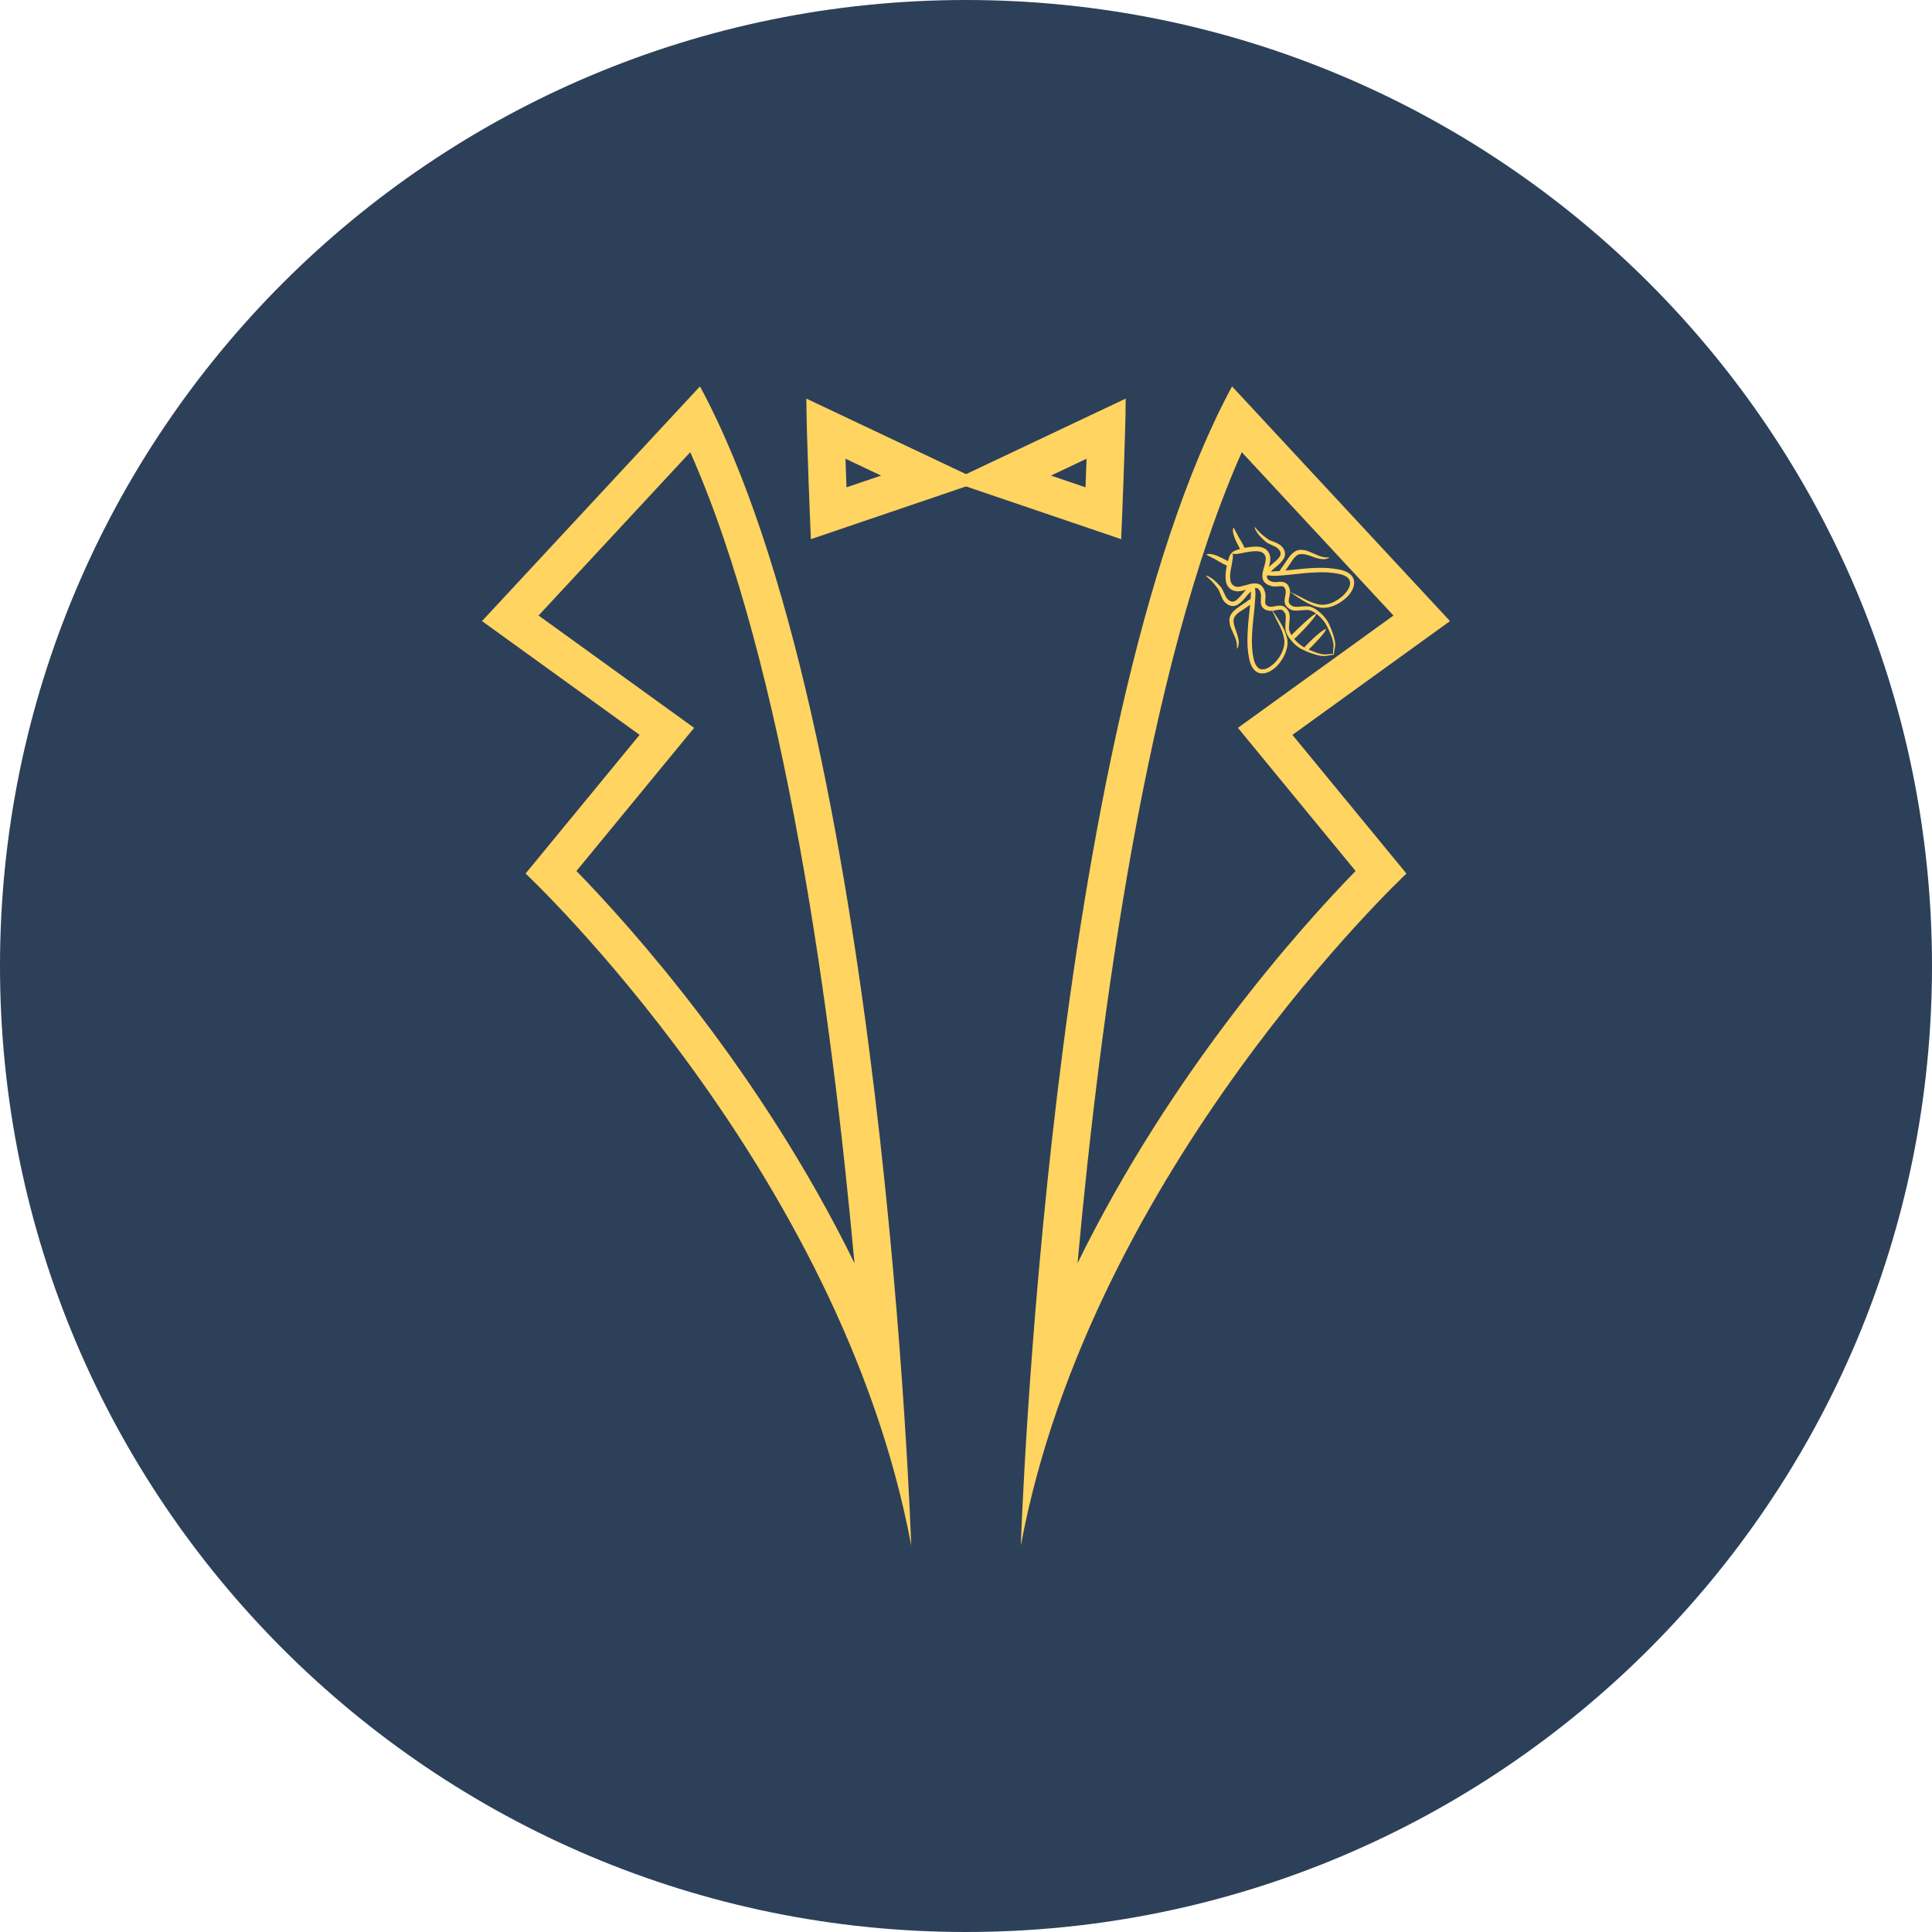
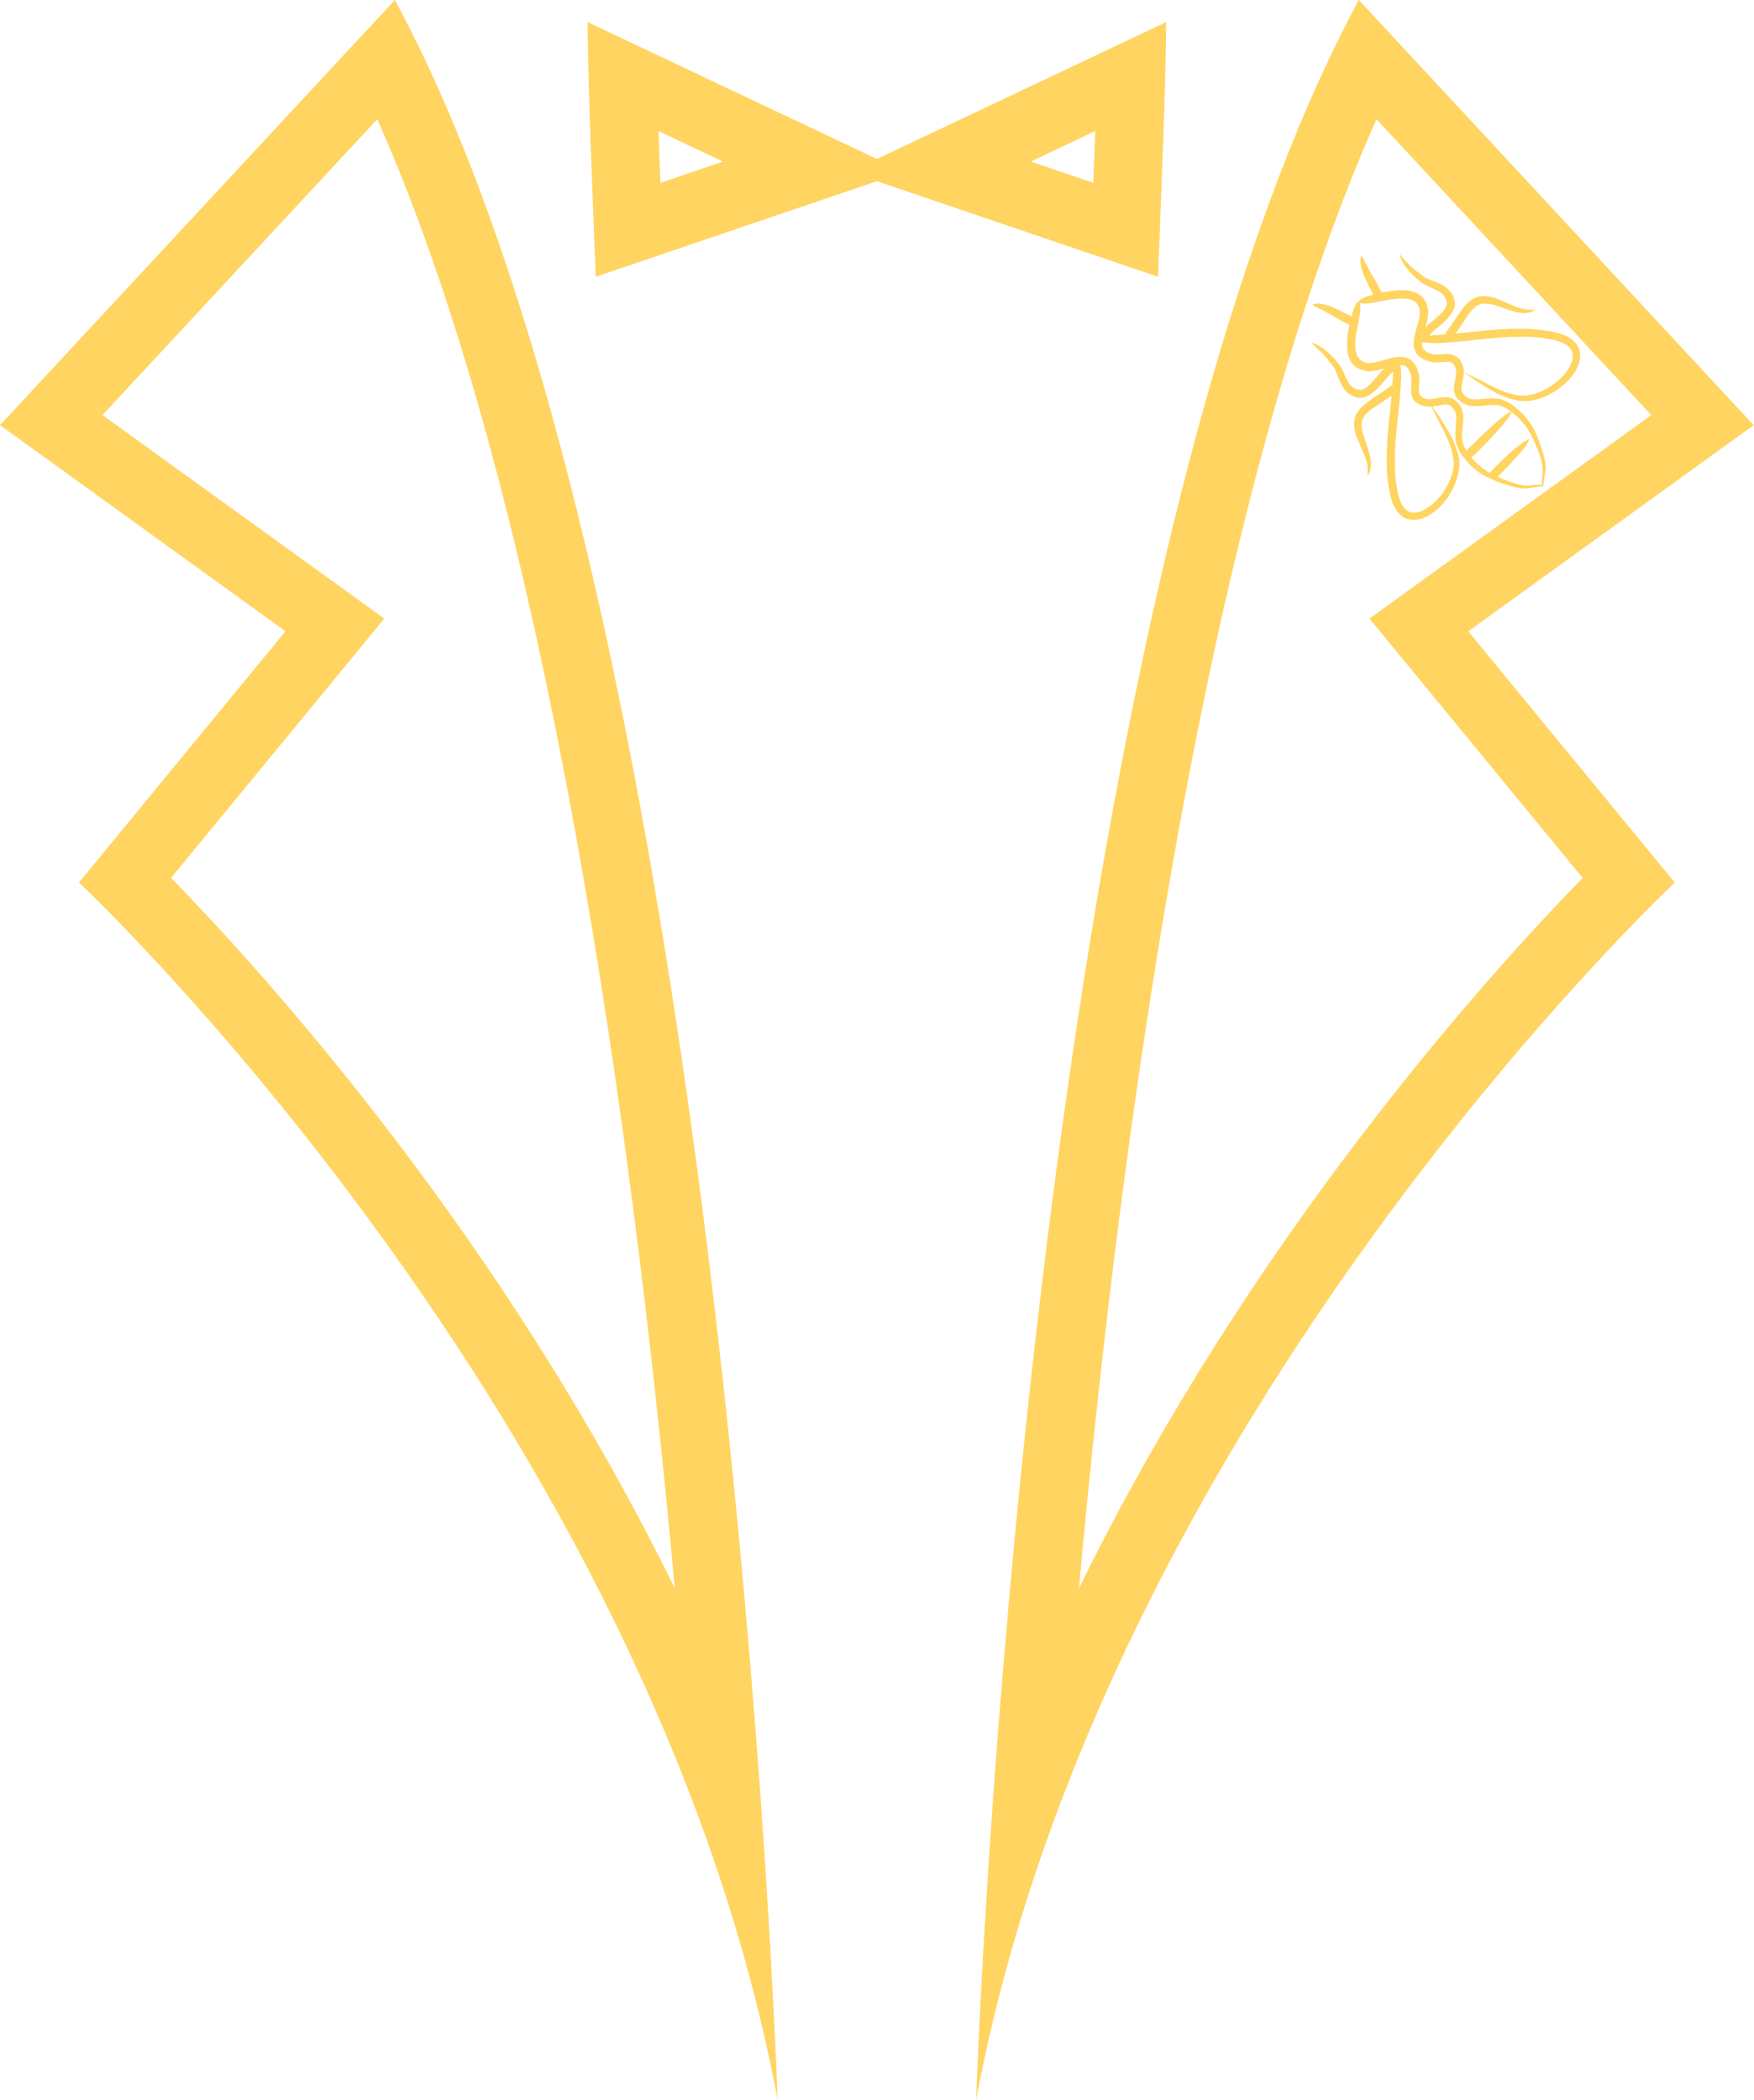
- <svg xmlns="http://www.w3.org/2000/svg" version="1.1" width="1000" height="1000">
-   <g clip-path="url(#SvgjsClipPath1059)">
-     <rect width="1000" height="1000" fill="#2d4059" />
-     <g transform="matrix(3.092784,0,0,3.092784,249.4845,200)">
-       <svg version="1.1" width="162" height="194">
-         <svg width="162" height="194" viewBox="0 0 162 194" fill="none">
-           <path d="M34.851 11.011C50.7 46.658 58.573 105.392 62.337 146.734C46.573 114.534 24.888 90.427 15.805 81.1L35.5 57.144L9.468 38.344L34.851 11.011ZM36.478 0L0 39.275L26.373 58.318L7.292 81.528C7.292 81.528 60.045 130.914 71.833 193.997C71.833 193.997 67.341 57.132 36.478 0Z" fill="#FFD460" />
-           <path d="M127.155 11.011L152.538 38.347L126.506 57.144L146.198 81.1C137.118 90.427 115.433 114.537 99.669 146.734C103.431 105.395 111.3 46.655 127.155 11.011ZM125.525 0C94.663 57.128 90.173 194 90.173 194C101.958 130.917 154.711 81.531 154.711 81.531L135.63 58.321L162 39.278L125.525 0Z" fill="#FFD460" />
-           <path d="M60.83 12.107L66.786 14.926L61.003 16.893C60.944 15.354 60.887 13.721 60.83 12.107ZM54.282 2.042C54.282 7.924 55.038 25.567 55.038 25.567L83.533 15.88L54.282 2.042Z" fill="#FFD460" />
-           <path d="M101.173 12.107C101.117 13.721 101.06 15.351 101 16.89L95.221 14.923L101.173 12.107ZM107.725 2.042L78.48 15.88L106.968 25.567C106.968 25.567 107.725 7.924 107.725 2.042Z" fill="#FFD460" />
-           <path fill-rule="evenodd" clip-rule="evenodd" d="M135.021 33.5L135.118 33.762C135.182 33.937 135.219 34.111 135.228 34.285V34.396L136.568 35.031C137.268 35.407 137.871 35.711 138.378 35.94C138.884 36.161 139.321 36.317 139.69 36.409C140.233 36.565 140.79 36.588 141.361 36.478C141.637 36.432 141.946 36.34 142.287 36.202C142.618 36.055 142.931 35.885 143.226 35.692C143.981 35.196 144.547 34.635 144.924 34.01C145.191 33.578 145.311 33.188 145.283 32.838C145.265 32.424 145.053 32.089 144.648 31.831C144.298 31.611 143.819 31.446 143.212 31.335L142.369 31.211C142.351 31.211 142.052 31.183 141.471 31.129C140.514 31.073 139.206 31.119 137.549 31.266C136.591 31.368 135.859 31.446 135.353 31.501C134.451 31.593 133.668 31.657 133.005 31.694C132.655 31.712 132.282 31.703 131.886 31.666C131.766 31.648 131.656 31.629 131.555 31.611C131.49 31.657 131.435 31.684 131.389 31.694C131.37 31.694 131.357 31.698 131.348 31.708C131.348 31.846 131.366 31.965 131.403 32.066C131.486 32.278 131.661 32.448 131.927 32.577L132.342 32.714C132.471 32.742 132.609 32.756 132.756 32.756C132.83 32.756 132.986 32.747 133.226 32.728C133.447 32.7 133.626 32.691 133.764 32.7C134.004 32.718 134.202 32.764 134.358 32.838L134.648 33.003C134.703 33.05 134.777 33.128 134.869 33.238L135.021 33.5ZM140.518 28.895C140.178 28.867 139.796 28.78 139.372 28.633C138.737 28.394 138.221 28.224 137.825 28.123C137.448 28.059 137.139 28.04 136.9 28.068L136.679 28.123L136.471 28.22C136.315 28.33 136.177 28.445 136.057 28.564C135.79 28.84 135.528 29.199 135.27 29.64C134.892 30.2 134.62 30.591 134.455 30.811C135.302 30.738 136.31 30.637 137.479 30.508C139.073 30.361 140.426 30.324 141.54 30.398C142.065 30.444 142.374 30.476 142.466 30.494L143.377 30.632C144.105 30.77 144.671 30.982 145.076 31.267C145.334 31.432 145.55 31.657 145.725 31.942C145.882 32.2 145.96 32.498 145.96 32.838C145.96 33.344 145.799 33.854 145.477 34.369C145.026 35.076 144.372 35.692 143.516 36.216C142.825 36.639 142.125 36.905 141.416 37.016C141.048 37.061 140.711 37.07 140.408 37.043L139.538 36.85C139.114 36.712 138.663 36.524 138.184 36.285C137.687 36.018 137.102 35.669 136.43 35.237L135.228 34.41V34.438C135.219 34.649 135.178 34.92 135.104 35.251C135.021 35.591 134.989 35.834 135.007 35.981C135.017 36.165 135.099 36.335 135.256 36.492L135.504 36.698C135.541 36.717 135.629 36.758 135.767 36.823C135.942 36.878 136.158 36.901 136.416 36.892C136.499 36.892 136.734 36.873 137.12 36.836C137.756 36.781 138.244 36.791 138.584 36.864C138.999 36.983 139.399 37.186 139.786 37.471C140.007 37.627 140.302 37.884 140.67 38.242C141.214 38.813 141.6 39.378 141.83 39.938C142.033 40.37 142.226 40.867 142.411 41.427C142.585 41.979 142.696 42.397 142.742 42.682C142.751 42.811 142.77 42.99 142.797 43.219L142.742 43.688C142.632 44.286 142.572 44.653 142.563 44.791V44.915H142.452C142.305 44.924 141.927 44.984 141.319 45.094L140.85 45.135C140.749 45.135 140.569 45.117 140.311 45.081C140.007 45.035 139.589 44.924 139.054 44.75C138.456 44.557 137.954 44.359 137.549 44.157C136.969 43.909 136.403 43.523 135.85 42.999C135.436 42.53 135.183 42.231 135.091 42.102C134.805 41.708 134.607 41.303 134.497 40.89C134.432 40.559 134.428 40.076 134.483 39.442C134.538 38.79 134.529 38.344 134.455 38.104C134.4 37.976 134.354 37.889 134.317 37.843L134.11 37.581C133.953 37.443 133.783 37.369 133.599 37.36C133.442 37.351 133.193 37.388 132.853 37.471L132.328 37.553L132.991 38.532C133.424 39.203 133.774 39.791 134.041 40.297C134.289 40.784 134.473 41.239 134.593 41.661C134.814 42.24 134.87 42.861 134.759 43.523C134.685 43.89 134.589 44.235 134.469 44.557C134.313 44.961 134.138 45.315 133.944 45.618C133.438 46.454 132.816 47.103 132.08 47.562C131.564 47.884 131.053 48.04 130.546 48.031C130.196 48.022 129.897 47.939 129.649 47.783C129.382 47.608 129.161 47.388 128.986 47.121C128.691 46.68 128.484 46.115 128.364 45.426L128.212 44.516C128.203 44.396 128.176 44.088 128.129 43.592C128.065 42.599 128.102 41.253 128.24 39.552C128.369 38.385 128.47 37.388 128.544 36.56C128.323 36.717 127.931 36.983 127.37 37.36C126.891 37.645 126.532 37.907 126.292 38.146C126.145 38.293 126.03 38.436 125.947 38.574L125.85 38.781L125.795 39.001C125.758 39.267 125.781 39.571 125.864 39.911C125.91 40.094 126.08 40.609 126.375 41.455C126.523 41.951 126.61 42.337 126.637 42.613L126.652 42.848L126.596 43.371L126.527 43.606L126.444 43.757C126.389 43.858 126.352 43.909 126.334 43.909C126.325 43.891 126.325 43.826 126.334 43.716L126.347 43.343C126.347 43.224 126.338 43.123 126.32 43.04L126.251 42.668C126.186 42.401 126.057 42.056 125.864 41.634C125.505 40.816 125.289 40.297 125.215 40.076C125.104 39.626 125.063 39.23 125.09 38.891L125.173 38.546L125.325 38.201C125.445 37.989 125.592 37.797 125.768 37.622C126.026 37.365 126.417 37.061 126.942 36.712C127.623 36.271 128.051 35.976 128.226 35.829C128.309 35.747 128.41 35.682 128.53 35.637C128.558 35.627 128.59 35.618 128.627 35.609C128.636 35.416 128.645 35.232 128.655 35.057C128.673 34.764 128.691 34.52 128.709 34.327C128.571 34.428 128.401 34.589 128.198 34.809C128.069 34.956 127.881 35.182 127.632 35.485C127.126 36.064 126.67 36.445 126.265 36.629C125.97 36.758 125.657 36.79 125.326 36.725L124.911 36.574L124.593 36.367C124.262 36.119 123.99 35.747 123.778 35.251L123.309 34.093L123.254 33.996L122.977 33.623C122.729 33.274 122.457 32.943 122.163 32.631L121.099 31.653L121.499 31.762L121.734 31.887C121.826 31.924 121.932 31.988 122.052 32.08C122.144 32.126 122.273 32.217 122.439 32.355C122.825 32.687 123.147 32.999 123.405 33.293L123.682 33.623L123.723 33.665L123.944 34.051C124.045 34.253 124.192 34.566 124.386 34.988C124.561 35.374 124.763 35.641 124.994 35.788C125.16 35.907 125.321 35.981 125.477 36.008C125.634 36.036 125.799 36.013 125.974 35.939C126.232 35.829 126.587 35.508 127.038 34.974L127.632 34.285C127.715 34.193 127.793 34.11 127.867 34.037L127.756 34.065C127.259 34.212 126.845 34.29 126.513 34.299C126.357 34.299 126.237 34.29 126.154 34.272L125.795 34.175C125.547 34.102 125.33 33.982 125.146 33.817C124.787 33.514 124.565 33.081 124.483 32.521C124.382 31.878 124.437 31.037 124.649 29.998C124.63 29.989 124.612 29.98 124.594 29.97C124.234 29.805 123.862 29.612 123.475 29.391C123.106 29.162 122.844 29.005 122.687 28.923L121.72 28.426C121.536 28.353 121.403 28.284 121.32 28.219L121.251 28.137L121.334 28.096C121.435 28.059 121.596 28.04 121.817 28.04L122.301 28.123C122.485 28.16 122.71 28.229 122.977 28.33C123.309 28.459 123.935 28.762 124.856 29.24L125.022 28.633C125.206 28.128 125.362 27.88 125.491 27.889H125.519L125.505 27.861C125.496 27.751 125.749 27.595 126.265 27.392C126.513 27.31 126.711 27.25 126.858 27.213C126.38 26.313 126.08 25.692 125.961 25.352C125.905 25.214 125.832 24.989 125.739 24.677C125.721 24.576 125.698 24.415 125.67 24.194C125.67 23.973 125.689 23.817 125.726 23.726L125.767 23.642L125.836 23.711C125.901 23.794 125.97 23.927 126.044 24.111C126.09 24.175 126.159 24.304 126.251 24.497L126.555 25.076C126.582 25.14 126.734 25.402 127.01 25.862C127.24 26.257 127.434 26.625 127.59 26.965C127.609 26.983 127.618 27.002 127.618 27.02C128.695 26.818 129.543 26.763 130.159 26.855C130.73 26.956 131.168 27.181 131.472 27.53C131.647 27.751 131.762 27.971 131.817 28.192L131.914 28.536C131.932 28.711 131.937 28.835 131.928 28.909C131.919 29.24 131.845 29.653 131.707 30.149L131.679 30.26C131.743 30.177 131.826 30.09 131.927 29.998L132.618 29.419C133.134 28.987 133.451 28.628 133.571 28.344C133.645 28.197 133.668 28.031 133.64 27.847C133.603 27.663 133.53 27.507 133.419 27.379C133.272 27.149 133 26.942 132.604 26.758C132.181 26.565 131.872 26.418 131.678 26.316L131.347 26.138L130.919 25.779C130.56 25.467 130.247 25.145 129.98 24.814C129.842 24.649 129.75 24.52 129.704 24.428L129.386 23.877L129.29 23.491L129.441 23.642C129.579 23.844 129.856 24.148 130.27 24.553C130.537 24.81 130.869 25.081 131.264 25.366L131.638 25.641L131.651 25.655L131.928 25.779C132.443 25.972 132.77 26.101 132.908 26.165C133.387 26.377 133.756 26.648 134.013 26.979C134.188 27.218 134.303 27.466 134.359 27.723C134.432 28.027 134.4 28.334 134.262 28.647C134.142 28.904 133.972 29.152 133.751 29.391C133.631 29.529 133.419 29.736 133.115 30.012L132.452 30.563C132.286 30.71 132.144 30.857 132.024 31.004C132.227 30.977 132.54 30.949 132.963 30.922C133.138 30.913 133.322 30.904 133.516 30.894C133.525 30.857 133.534 30.825 133.543 30.797C133.562 30.761 133.622 30.659 133.723 30.494C133.898 30.283 134.197 29.855 134.621 29.212C134.971 28.679 135.275 28.284 135.532 28.026C135.726 27.852 135.919 27.704 136.113 27.585L136.458 27.433L136.803 27.364C137.107 27.328 137.508 27.369 138.005 27.488C138.226 27.562 138.746 27.778 139.566 28.137C139.961 28.32 140.307 28.449 140.602 28.522L141.126 28.619H141.485L141.637 28.605C141.748 28.596 141.812 28.596 141.83 28.605C141.83 28.623 141.776 28.66 141.665 28.715L141.513 28.798L141.292 28.867C141.2 28.895 141.089 28.908 140.96 28.908L140.753 28.923L140.518 28.895ZM133.709 33.431C133.626 33.431 133.479 33.44 133.267 33.459C133.046 33.477 132.871 33.486 132.742 33.486C132.576 33.495 132.379 33.477 132.148 33.431C131.854 33.339 131.674 33.275 131.61 33.239C131.435 33.174 131.255 33.059 131.071 32.894C130.887 32.719 130.758 32.521 130.685 32.301C130.565 31.951 130.56 31.524 130.671 31.019C130.717 30.798 130.818 30.431 130.975 29.916C131.104 29.456 131.168 29.112 131.168 28.882L131.154 28.661L131.099 28.427C131.053 28.289 130.975 28.16 130.864 28.041C130.689 27.811 130.404 27.668 130.008 27.613C129.455 27.53 128.65 27.599 127.59 27.82C127.222 27.903 126.826 27.972 126.403 28.027C126.025 28.073 125.758 28.055 125.602 27.972C125.676 28.119 125.689 28.39 125.643 28.785C125.634 28.914 125.569 29.309 125.45 29.971C125.21 31.01 125.141 31.814 125.242 32.383C125.298 32.779 125.44 33.064 125.671 33.239C125.919 33.459 126.2 33.56 126.513 33.542C126.762 33.542 127.112 33.473 127.563 33.335C127.802 33.271 128.171 33.17 128.668 33.032C129.193 32.94 129.621 32.949 129.952 33.059C130.192 33.142 130.39 33.275 130.546 33.459C130.675 33.597 130.79 33.776 130.891 33.997L131.071 34.534C131.108 34.718 131.126 34.916 131.126 35.127C131.117 35.375 131.098 35.697 131.071 36.092C131.071 36.34 131.149 36.524 131.306 36.644C131.49 36.782 131.706 36.86 131.955 36.878C132.103 36.887 132.365 36.855 132.743 36.782C133.148 36.699 133.461 36.666 133.681 36.685C134.032 36.713 134.34 36.869 134.607 37.154C134.69 37.227 134.786 37.346 134.897 37.512C134.989 37.65 135.054 37.792 135.091 37.94C135.164 38.197 135.192 38.482 135.173 38.794C135.164 38.969 135.141 39.217 135.104 39.539C135.04 40.09 135.035 40.508 135.091 40.793C135.164 41.078 135.289 41.364 135.464 41.649V41.662C135.482 41.626 135.505 41.589 135.533 41.552C137.125 39.98 138.299 38.904 139.054 38.325L139.579 38.022L139.538 37.994C139.179 37.709 138.801 37.525 138.405 37.443C138.157 37.397 137.737 37.406 137.148 37.471L136.402 37.525C136.034 37.525 135.749 37.498 135.546 37.443C135.362 37.369 135.219 37.3 135.118 37.236L134.759 36.946C134.482 36.68 134.335 36.367 134.317 36.009C134.298 35.825 134.335 35.513 134.427 35.071C134.491 34.741 134.519 34.483 134.51 34.3C134.491 34.042 134.413 33.826 134.275 33.651C134.156 33.505 133.967 33.431 133.709 33.431ZM134.289 42.544L134.137 41.745C134.027 41.294 133.87 40.858 133.668 40.435C133.548 40.168 133.249 39.571 132.77 38.643L132.259 37.567H131.886C131.849 37.567 131.674 37.535 131.361 37.471L131.099 37.36L130.85 37.209C130.657 37.052 130.524 36.878 130.45 36.685C130.413 36.547 130.386 36.446 130.367 36.381L130.339 36.092C130.367 35.623 130.381 35.292 130.381 35.099C130.381 34.962 130.367 34.824 130.339 34.686L130.201 34.272C130.072 34.015 129.902 33.845 129.69 33.762C129.598 33.734 129.488 33.721 129.359 33.721C129.377 33.803 129.391 33.899 129.4 34.01C129.446 34.488 129.455 34.851 129.428 35.099C129.372 36.193 129.234 37.71 129.013 39.649C128.857 41.266 128.811 42.576 128.875 43.578C128.893 43.973 128.916 44.272 128.944 44.474L129.082 45.302C129.193 45.917 129.363 46.4 129.593 46.749C129.851 47.154 130.187 47.355 130.602 47.355C130.961 47.365 131.348 47.241 131.762 46.983C132.388 46.606 132.954 46.036 133.46 45.273C133.838 44.676 134.096 44.051 134.234 43.399C134.28 43.059 134.298 42.774 134.289 42.544ZM139.676 38.091L139.648 38.077L139.331 38.601C138.75 39.364 137.991 40.223 137.052 41.179C136.453 41.786 136.076 42.149 135.919 42.269L136.264 42.641C136.679 43.063 137.13 43.413 137.618 43.688C137.728 43.541 138.023 43.234 138.502 42.765C139.339 41.937 140.085 41.294 140.739 40.834L141.319 40.531L141.016 41.11C140.546 41.763 139.657 42.742 138.35 44.047C138.552 44.139 138.842 44.258 139.22 44.406C139.606 44.562 139.998 44.686 140.394 44.778C140.504 44.796 140.666 44.824 140.877 44.86L141.306 44.847C141.83 44.791 142.208 44.769 142.438 44.778C142.42 44.566 142.438 44.19 142.493 43.647L142.507 43.206L142.424 42.709C142.351 42.351 142.226 41.96 142.051 41.538C141.793 40.912 141.577 40.439 141.402 40.117C141.144 39.594 140.767 39.089 140.269 38.601C140.012 38.362 139.814 38.192 139.676 38.091Z" fill="#FFD460" />
-         </svg>
-       </svg>
-     </g>
-   </g>
-   <defs>
-     <clipPath id="SvgjsClipPath1059">
-       <rect width="1000" height="1000" x="0" y="0" rx="500" ry="500" />
-     </clipPath>
-   </defs>
+ <svg xmlns="http://www.w3.org/2000/svg" version="1.1" width="162" height="194">
+   <svg width="162" height="194" viewBox="0 0 162 194" fill="none">
+     <path d="M34.851 11.011C50.7 46.658 58.573 105.392 62.337 146.734C46.573 114.534 24.888 90.427 15.805 81.1L35.5 57.144L9.468 38.344L34.851 11.011ZM36.478 0L0 39.275L26.373 58.318L7.292 81.528C7.292 81.528 60.045 130.914 71.833 193.997C71.833 193.997 67.341 57.132 36.478 0Z" fill="#FFD460" />
+     <path d="M127.155 11.011L152.538 38.347L126.506 57.144L146.198 81.1C137.118 90.427 115.433 114.537 99.669 146.734C103.431 105.395 111.3 46.655 127.155 11.011ZM125.525 0C94.663 57.128 90.173 194 90.173 194C101.958 130.917 154.711 81.531 154.711 81.531L135.63 58.321L162 39.278L125.525 0Z" fill="#FFD460" />
+     <path d="M60.83 12.107L66.786 14.926L61.003 16.893C60.944 15.354 60.887 13.721 60.83 12.107ZM54.282 2.042C54.282 7.924 55.038 25.567 55.038 25.567L83.533 15.88L54.282 2.042Z" fill="#FFD460" />
+     <path d="M101.173 12.107C101.117 13.721 101.06 15.351 101 16.89L95.221 14.923L101.173 12.107ZM107.725 2.042L78.48 15.88L106.968 25.567C106.968 25.567 107.725 7.924 107.725 2.042Z" fill="#FFD460" />
+     <path fill-rule="evenodd" clip-rule="evenodd" d="M135.021 33.5L135.118 33.762C135.182 33.937 135.219 34.111 135.228 34.285V34.396L136.568 35.031C137.268 35.407 137.871 35.711 138.378 35.94C138.884 36.161 139.321 36.317 139.69 36.409C140.233 36.565 140.79 36.588 141.361 36.478C141.637 36.432 141.946 36.34 142.287 36.202C142.618 36.055 142.931 35.885 143.226 35.692C143.981 35.196 144.547 34.635 144.924 34.01C145.191 33.578 145.311 33.188 145.283 32.838C145.265 32.424 145.053 32.089 144.648 31.831C144.298 31.611 143.819 31.446 143.212 31.335L142.369 31.211C142.351 31.211 142.052 31.183 141.471 31.129C140.514 31.073 139.206 31.119 137.549 31.266C136.591 31.368 135.859 31.446 135.353 31.501C134.451 31.593 133.668 31.657 133.005 31.694C132.655 31.712 132.282 31.703 131.886 31.666C131.766 31.648 131.656 31.629 131.555 31.611C131.49 31.657 131.435 31.684 131.389 31.694C131.37 31.694 131.357 31.698 131.348 31.708C131.348 31.846 131.366 31.965 131.403 32.066C131.486 32.278 131.661 32.448 131.927 32.577L132.342 32.714C132.471 32.742 132.609 32.756 132.756 32.756C132.83 32.756 132.986 32.747 133.226 32.728C133.447 32.7 133.626 32.691 133.764 32.7C134.004 32.718 134.202 32.764 134.358 32.838L134.648 33.003C134.703 33.05 134.777 33.128 134.869 33.238L135.021 33.5ZM140.518 28.895C140.178 28.867 139.796 28.78 139.372 28.633C138.737 28.394 138.221 28.224 137.825 28.123C137.448 28.059 137.139 28.04 136.9 28.068L136.679 28.123L136.471 28.22C136.315 28.33 136.177 28.445 136.057 28.564C135.79 28.84 135.528 29.199 135.27 29.64C134.892 30.2 134.62 30.591 134.455 30.811C135.302 30.738 136.31 30.637 137.479 30.508C139.073 30.361 140.426 30.324 141.54 30.398C142.065 30.444 142.374 30.476 142.466 30.494L143.377 30.632C144.105 30.77 144.671 30.982 145.076 31.267C145.334 31.432 145.55 31.657 145.725 31.942C145.882 32.2 145.96 32.498 145.96 32.838C145.96 33.344 145.799 33.854 145.477 34.369C145.026 35.076 144.372 35.692 143.516 36.216C142.825 36.639 142.125 36.905 141.416 37.016C141.048 37.061 140.711 37.07 140.408 37.043L139.538 36.85C139.114 36.712 138.663 36.524 138.184 36.285C137.687 36.018 137.102 35.669 136.43 35.237L135.228 34.41V34.438C135.219 34.649 135.178 34.92 135.104 35.251C135.021 35.591 134.989 35.834 135.007 35.981C135.017 36.165 135.099 36.335 135.256 36.492L135.504 36.698C135.541 36.717 135.629 36.758 135.767 36.823C135.942 36.878 136.158 36.901 136.416 36.892C136.499 36.892 136.734 36.873 137.12 36.836C137.756 36.781 138.244 36.791 138.584 36.864C138.999 36.983 139.399 37.186 139.786 37.471C140.007 37.627 140.302 37.884 140.67 38.242C141.214 38.813 141.6 39.378 141.83 39.938C142.033 40.37 142.226 40.867 142.411 41.427C142.585 41.979 142.696 42.397 142.742 42.682C142.751 42.811 142.77 42.99 142.797 43.219L142.742 43.688C142.632 44.286 142.572 44.653 142.563 44.791V44.915H142.452C142.305 44.924 141.927 44.984 141.319 45.094L140.85 45.135C140.749 45.135 140.569 45.117 140.311 45.081C140.007 45.035 139.589 44.924 139.054 44.75C138.456 44.557 137.954 44.359 137.549 44.157C136.969 43.909 136.403 43.523 135.85 42.999C135.436 42.53 135.183 42.231 135.091 42.102C134.805 41.708 134.607 41.303 134.497 40.89C134.432 40.559 134.428 40.076 134.483 39.442C134.538 38.79 134.529 38.344 134.455 38.104C134.4 37.976 134.354 37.889 134.317 37.843L134.11 37.581C133.953 37.443 133.783 37.369 133.599 37.36C133.442 37.351 133.193 37.388 132.853 37.471L132.328 37.553L132.991 38.532C133.424 39.203 133.774 39.791 134.041 40.297C134.289 40.784 134.473 41.239 134.593 41.661C134.814 42.24 134.87 42.861 134.759 43.523C134.685 43.89 134.589 44.235 134.469 44.557C134.313 44.961 134.138 45.315 133.944 45.618C133.438 46.454 132.816 47.103 132.08 47.562C131.564 47.884 131.053 48.04 130.546 48.031C130.196 48.022 129.897 47.939 129.649 47.783C129.382 47.608 129.161 47.388 128.986 47.121C128.691 46.68 128.484 46.115 128.364 45.426L128.212 44.516C128.203 44.396 128.176 44.088 128.129 43.592C128.065 42.599 128.102 41.253 128.24 39.552C128.369 38.385 128.47 37.388 128.544 36.56C128.323 36.717 127.931 36.983 127.37 37.36C126.891 37.645 126.532 37.907 126.292 38.146C126.145 38.293 126.03 38.436 125.947 38.574L125.85 38.781L125.795 39.001C125.758 39.267 125.781 39.571 125.864 39.911C125.91 40.094 126.08 40.609 126.375 41.455C126.523 41.951 126.61 42.337 126.637 42.613L126.652 42.848L126.596 43.371L126.527 43.606L126.444 43.757C126.389 43.858 126.352 43.909 126.334 43.909C126.325 43.891 126.325 43.826 126.334 43.716L126.347 43.343C126.347 43.224 126.338 43.123 126.32 43.04L126.251 42.668C126.186 42.401 126.057 42.056 125.864 41.634C125.505 40.816 125.289 40.297 125.215 40.076C125.104 39.626 125.063 39.23 125.09 38.891L125.173 38.546L125.325 38.201C125.445 37.989 125.592 37.797 125.768 37.622C126.026 37.365 126.417 37.061 126.942 36.712C127.623 36.271 128.051 35.976 128.226 35.829C128.309 35.747 128.41 35.682 128.53 35.637C128.558 35.627 128.59 35.618 128.627 35.609C128.636 35.416 128.645 35.232 128.655 35.057C128.673 34.764 128.691 34.52 128.709 34.327C128.571 34.428 128.401 34.589 128.198 34.809C128.069 34.956 127.881 35.182 127.632 35.485C127.126 36.064 126.67 36.445 126.265 36.629C125.97 36.758 125.657 36.79 125.326 36.725L124.911 36.574L124.593 36.367C124.262 36.119 123.99 35.747 123.778 35.251L123.309 34.093L123.254 33.996L122.977 33.623C122.729 33.274 122.457 32.943 122.163 32.631L121.099 31.653L121.499 31.762L121.734 31.887C121.826 31.924 121.932 31.988 122.052 32.08C122.144 32.126 122.273 32.217 122.439 32.355C122.825 32.687 123.147 32.999 123.405 33.293L123.682 33.623L123.723 33.665L123.944 34.051C124.045 34.253 124.192 34.566 124.386 34.988C124.561 35.374 124.763 35.641 124.994 35.788C125.16 35.907 125.321 35.981 125.477 36.008C125.634 36.036 125.799 36.013 125.974 35.939C126.232 35.829 126.587 35.508 127.038 34.974L127.632 34.285C127.715 34.193 127.793 34.11 127.867 34.037L127.756 34.065C127.259 34.212 126.845 34.29 126.513 34.299C126.357 34.299 126.237 34.29 126.154 34.272L125.795 34.175C125.547 34.102 125.33 33.982 125.146 33.817C124.787 33.514 124.565 33.081 124.483 32.521C124.382 31.878 124.437 31.037 124.649 29.998C124.63 29.989 124.612 29.98 124.594 29.97C124.234 29.805 123.862 29.612 123.475 29.391C123.106 29.162 122.844 29.005 122.687 28.923L121.72 28.426C121.536 28.353 121.403 28.284 121.32 28.219L121.251 28.137L121.334 28.096C121.435 28.059 121.596 28.04 121.817 28.04L122.301 28.123C122.485 28.16 122.71 28.229 122.977 28.33C123.309 28.459 123.935 28.762 124.856 29.24L125.022 28.633C125.206 28.128 125.362 27.88 125.491 27.889H125.519L125.505 27.861C125.496 27.751 125.749 27.595 126.265 27.392C126.513 27.31 126.711 27.25 126.858 27.213C126.38 26.313 126.08 25.692 125.961 25.352C125.905 25.214 125.832 24.989 125.739 24.677C125.721 24.576 125.698 24.415 125.67 24.194C125.67 23.973 125.689 23.817 125.726 23.726L125.767 23.642L125.836 23.711C125.901 23.794 125.97 23.927 126.044 24.111C126.09 24.175 126.159 24.304 126.251 24.497L126.555 25.076C126.582 25.14 126.734 25.402 127.01 25.862C127.24 26.257 127.434 26.625 127.59 26.965C127.609 26.983 127.618 27.002 127.618 27.02C128.695 26.818 129.543 26.763 130.159 26.855C130.73 26.956 131.168 27.181 131.472 27.53C131.647 27.751 131.762 27.971 131.817 28.192L131.914 28.536C131.932 28.711 131.937 28.835 131.928 28.909C131.919 29.24 131.845 29.653 131.707 30.149L131.679 30.26C131.743 30.177 131.826 30.09 131.927 29.998L132.618 29.419C133.134 28.987 133.451 28.628 133.571 28.344C133.645 28.197 133.668 28.031 133.64 27.847C133.603 27.663 133.53 27.507 133.419 27.379C133.272 27.149 133 26.942 132.604 26.758C132.181 26.565 131.872 26.418 131.678 26.316L131.347 26.138L130.919 25.779C130.56 25.467 130.247 25.145 129.98 24.814C129.842 24.649 129.75 24.52 129.704 24.428L129.386 23.877L129.29 23.491L129.441 23.642C129.579 23.844 129.856 24.148 130.27 24.553C130.537 24.81 130.869 25.081 131.264 25.366L131.638 25.641L131.651 25.655L131.928 25.779C132.443 25.972 132.77 26.101 132.908 26.165C133.387 26.377 133.756 26.648 134.013 26.979C134.188 27.218 134.303 27.466 134.359 27.723C134.432 28.027 134.4 28.334 134.262 28.647C134.142 28.904 133.972 29.152 133.751 29.391C133.631 29.529 133.419 29.736 133.115 30.012L132.452 30.563C132.286 30.71 132.144 30.857 132.024 31.004C132.227 30.977 132.54 30.949 132.963 30.922C133.138 30.913 133.322 30.904 133.516 30.894C133.525 30.857 133.534 30.825 133.543 30.797C133.562 30.761 133.622 30.659 133.723 30.494C133.898 30.283 134.197 29.855 134.621 29.212C134.971 28.679 135.275 28.284 135.532 28.026C135.726 27.852 135.919 27.704 136.113 27.585L136.458 27.433L136.803 27.364C137.107 27.328 137.508 27.369 138.005 27.488C138.226 27.562 138.746 27.778 139.566 28.137C139.961 28.32 140.307 28.449 140.602 28.522L141.126 28.619H141.485L141.637 28.605C141.748 28.596 141.812 28.596 141.83 28.605C141.83 28.623 141.776 28.66 141.665 28.715L141.513 28.798L141.292 28.867C141.2 28.895 141.089 28.908 140.96 28.908L140.753 28.923L140.518 28.895ZM133.709 33.431C133.626 33.431 133.479 33.44 133.267 33.459C133.046 33.477 132.871 33.486 132.742 33.486C132.576 33.495 132.379 33.477 132.148 33.431C131.854 33.339 131.674 33.275 131.61 33.239C131.435 33.174 131.255 33.059 131.071 32.894C130.887 32.719 130.758 32.521 130.685 32.301C130.565 31.951 130.56 31.524 130.671 31.019C130.717 30.798 130.818 30.431 130.975 29.916C131.104 29.456 131.168 29.112 131.168 28.882L131.154 28.661L131.099 28.427C131.053 28.289 130.975 28.16 130.864 28.041C130.689 27.811 130.404 27.668 130.008 27.613C129.455 27.53 128.65 27.599 127.59 27.82C127.222 27.903 126.826 27.972 126.403 28.027C126.025 28.073 125.758 28.055 125.602 27.972C125.676 28.119 125.689 28.39 125.643 28.785C125.634 28.914 125.569 29.309 125.45 29.971C125.21 31.01 125.141 31.814 125.242 32.383C125.298 32.779 125.44 33.064 125.671 33.239C125.919 33.459 126.2 33.56 126.513 33.542C126.762 33.542 127.112 33.473 127.563 33.335C127.802 33.271 128.171 33.17 128.668 33.032C129.193 32.94 129.621 32.949 129.952 33.059C130.192 33.142 130.39 33.275 130.546 33.459C130.675 33.597 130.79 33.776 130.891 33.997L131.071 34.534C131.108 34.718 131.126 34.916 131.126 35.127C131.117 35.375 131.098 35.697 131.071 36.092C131.071 36.34 131.149 36.524 131.306 36.644C131.49 36.782 131.706 36.86 131.955 36.878C132.103 36.887 132.365 36.855 132.743 36.782C133.148 36.699 133.461 36.666 133.681 36.685C134.032 36.713 134.34 36.869 134.607 37.154C134.69 37.227 134.786 37.346 134.897 37.512C134.989 37.65 135.054 37.792 135.091 37.94C135.164 38.197 135.192 38.482 135.173 38.794C135.164 38.969 135.141 39.217 135.104 39.539C135.04 40.09 135.035 40.508 135.091 40.793C135.164 41.078 135.289 41.364 135.464 41.649V41.662C135.482 41.626 135.505 41.589 135.533 41.552C137.125 39.98 138.299 38.904 139.054 38.325L139.579 38.022L139.538 37.994C139.179 37.709 138.801 37.525 138.405 37.443C138.157 37.397 137.737 37.406 137.148 37.471L136.402 37.525C136.034 37.525 135.749 37.498 135.546 37.443C135.362 37.369 135.219 37.3 135.118 37.236L134.759 36.946C134.482 36.68 134.335 36.367 134.317 36.009C134.298 35.825 134.335 35.513 134.427 35.071C134.491 34.741 134.519 34.483 134.51 34.3C134.491 34.042 134.413 33.826 134.275 33.651C134.156 33.505 133.967 33.431 133.709 33.431ZM134.289 42.544L134.137 41.745C134.027 41.294 133.87 40.858 133.668 40.435C133.548 40.168 133.249 39.571 132.77 38.643L132.259 37.567H131.886C131.849 37.567 131.674 37.535 131.361 37.471L131.099 37.36L130.85 37.209C130.657 37.052 130.524 36.878 130.45 36.685C130.413 36.547 130.386 36.446 130.367 36.381L130.339 36.092C130.367 35.623 130.381 35.292 130.381 35.099C130.381 34.962 130.367 34.824 130.339 34.686L130.201 34.272C130.072 34.015 129.902 33.845 129.69 33.762C129.598 33.734 129.488 33.721 129.359 33.721C129.377 33.803 129.391 33.899 129.4 34.01C129.446 34.488 129.455 34.851 129.428 35.099C129.372 36.193 129.234 37.71 129.013 39.649C128.857 41.266 128.811 42.576 128.875 43.578C128.893 43.973 128.916 44.272 128.944 44.474L129.082 45.302C129.193 45.917 129.363 46.4 129.593 46.749C129.851 47.154 130.187 47.355 130.602 47.355C130.961 47.365 131.348 47.241 131.762 46.983C132.388 46.606 132.954 46.036 133.46 45.273C133.838 44.676 134.096 44.051 134.234 43.399C134.28 43.059 134.298 42.774 134.289 42.544ZM139.676 38.091L139.648 38.077L139.331 38.601C138.75 39.364 137.991 40.223 137.052 41.179C136.453 41.786 136.076 42.149 135.919 42.269L136.264 42.641C136.679 43.063 137.13 43.413 137.618 43.688C137.728 43.541 138.023 43.234 138.502 42.765C139.339 41.937 140.085 41.294 140.739 40.834L141.319 40.531L141.016 41.11C140.546 41.763 139.657 42.742 138.35 44.047C138.552 44.139 138.842 44.258 139.22 44.406C139.606 44.562 139.998 44.686 140.394 44.778C140.504 44.796 140.666 44.824 140.877 44.86L141.306 44.847C141.83 44.791 142.208 44.769 142.438 44.778C142.42 44.566 142.438 44.19 142.493 43.647L142.507 43.206L142.424 42.709C142.351 42.351 142.226 41.96 142.051 41.538C141.793 40.912 141.577 40.439 141.402 40.117C141.144 39.594 140.767 39.089 140.269 38.601C140.012 38.362 139.814 38.192 139.676 38.091Z" fill="#FFD460" />
+   </svg>
+   <style>@media (prefers-color-scheme: light) { :root { filter: none; } }
+ @media (prefers-color-scheme: dark) { :root { filter: none; } }
+ </style>
</svg>
